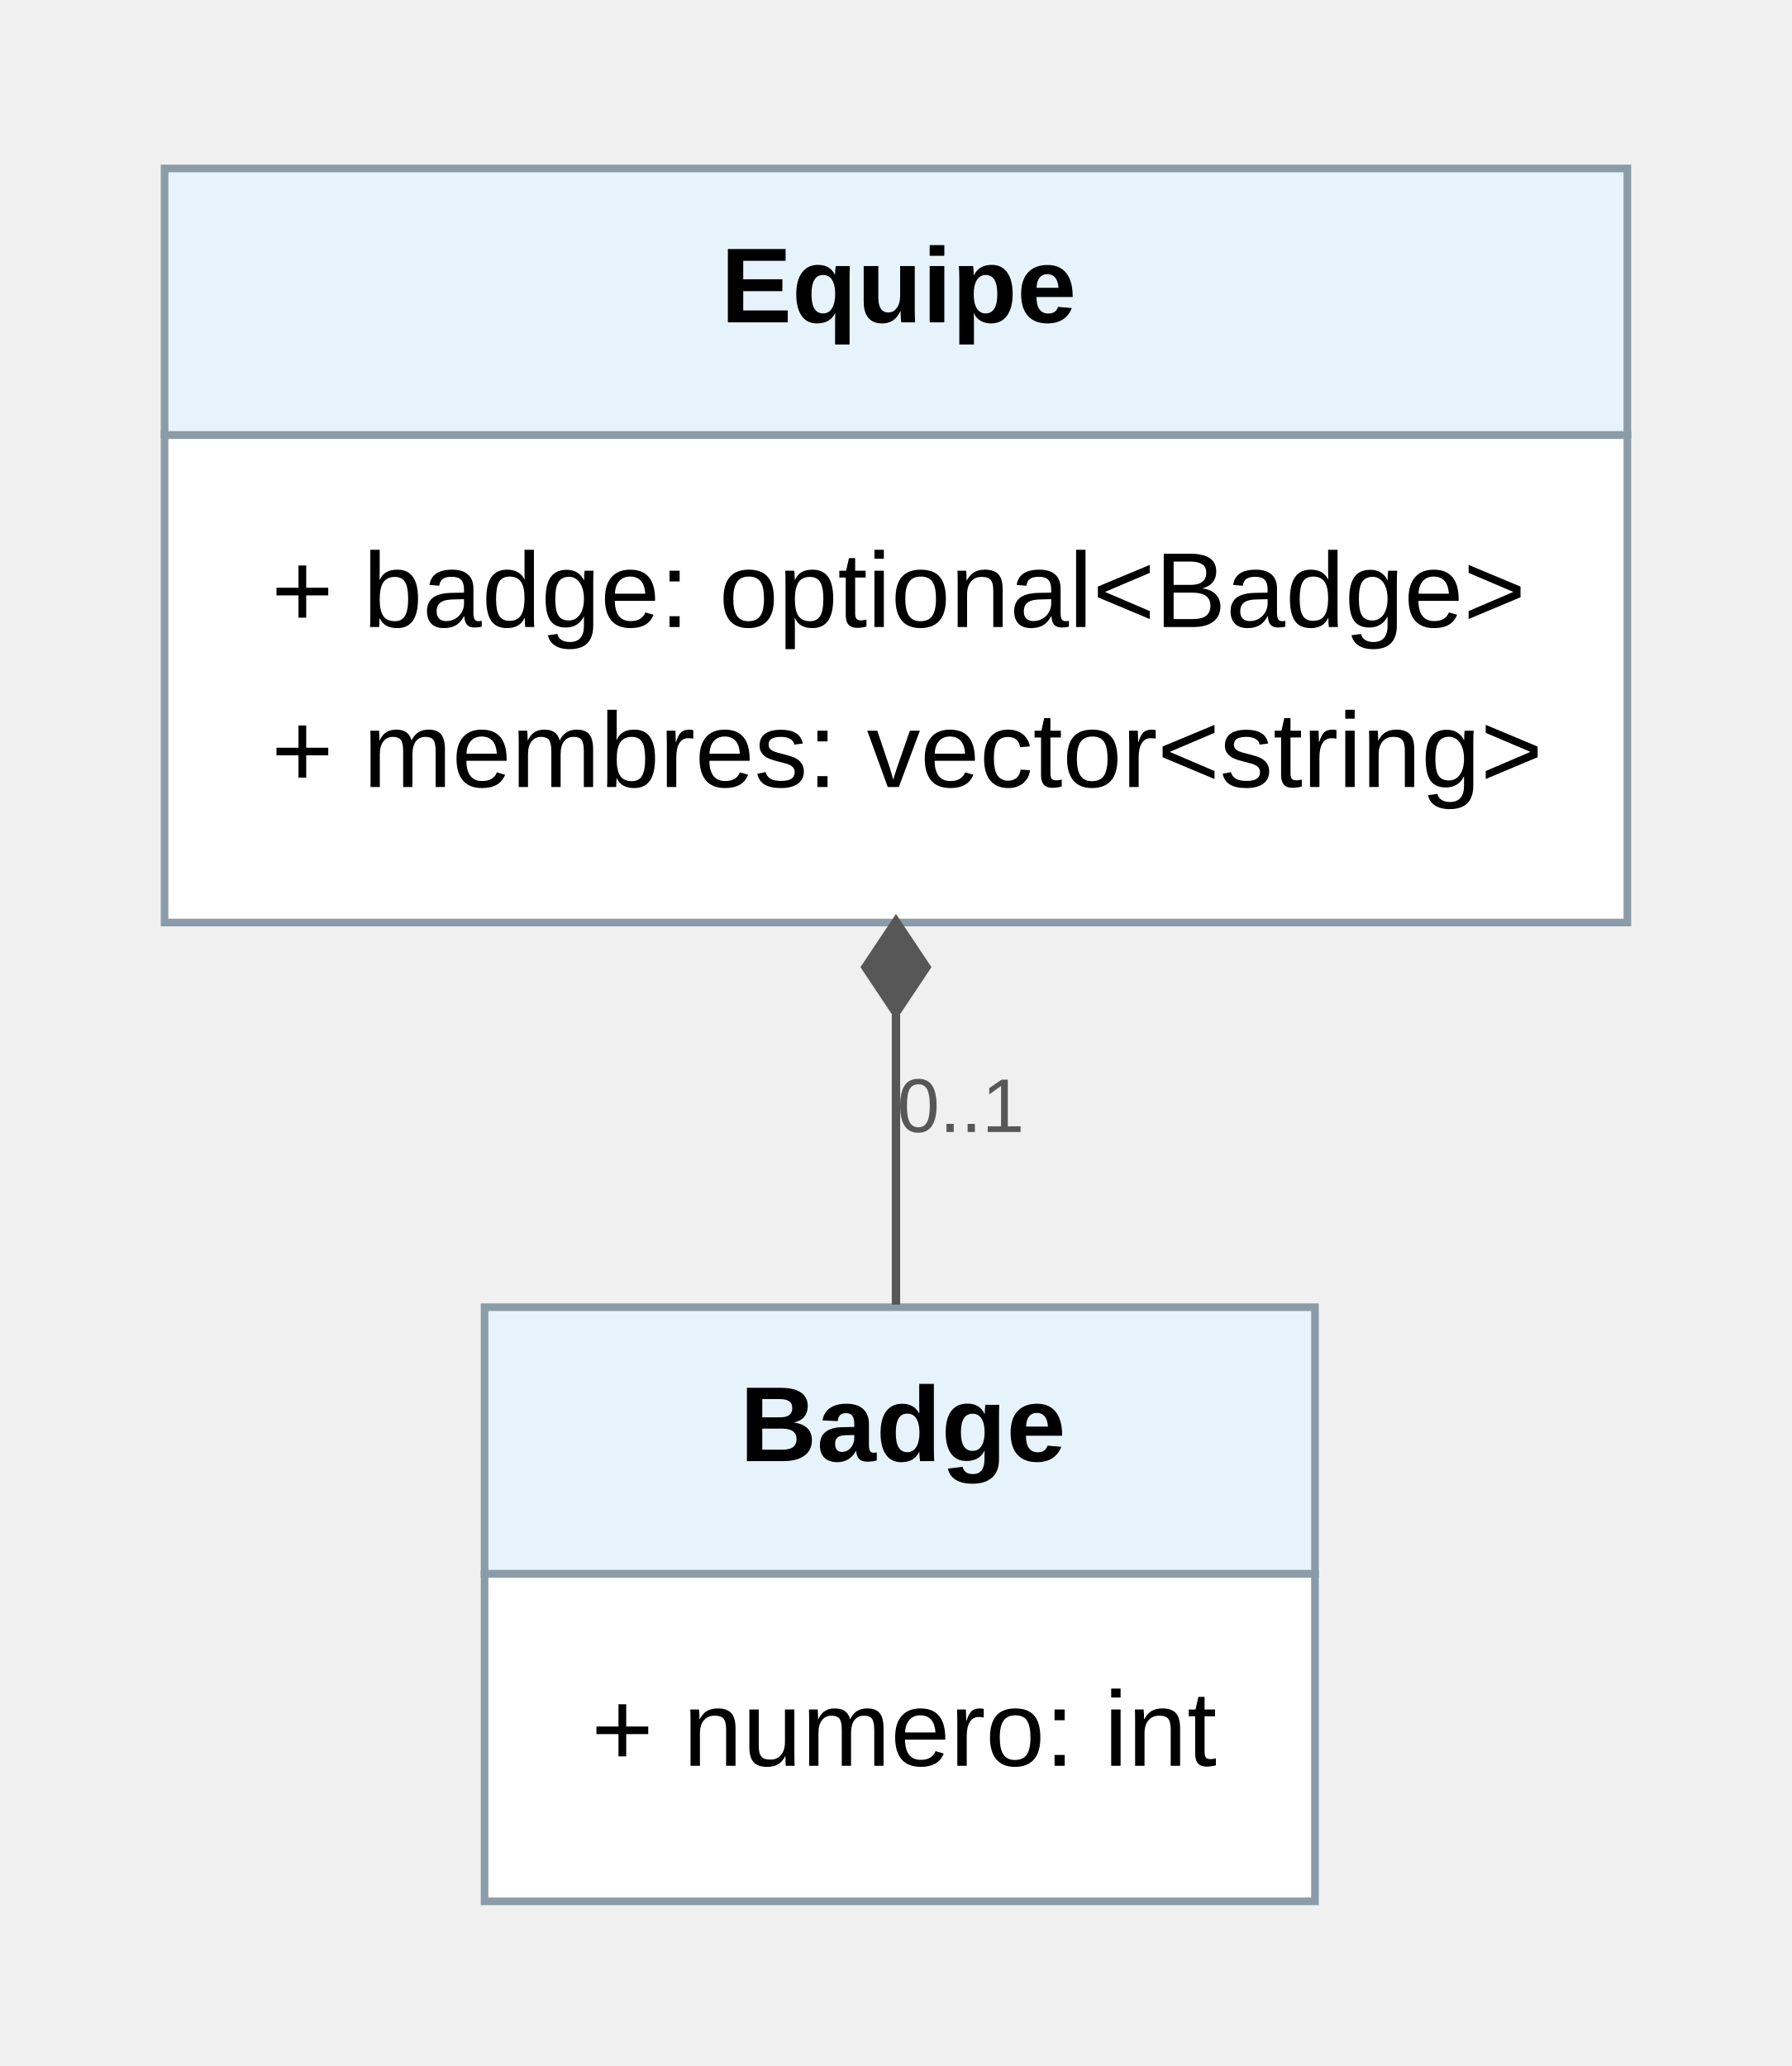
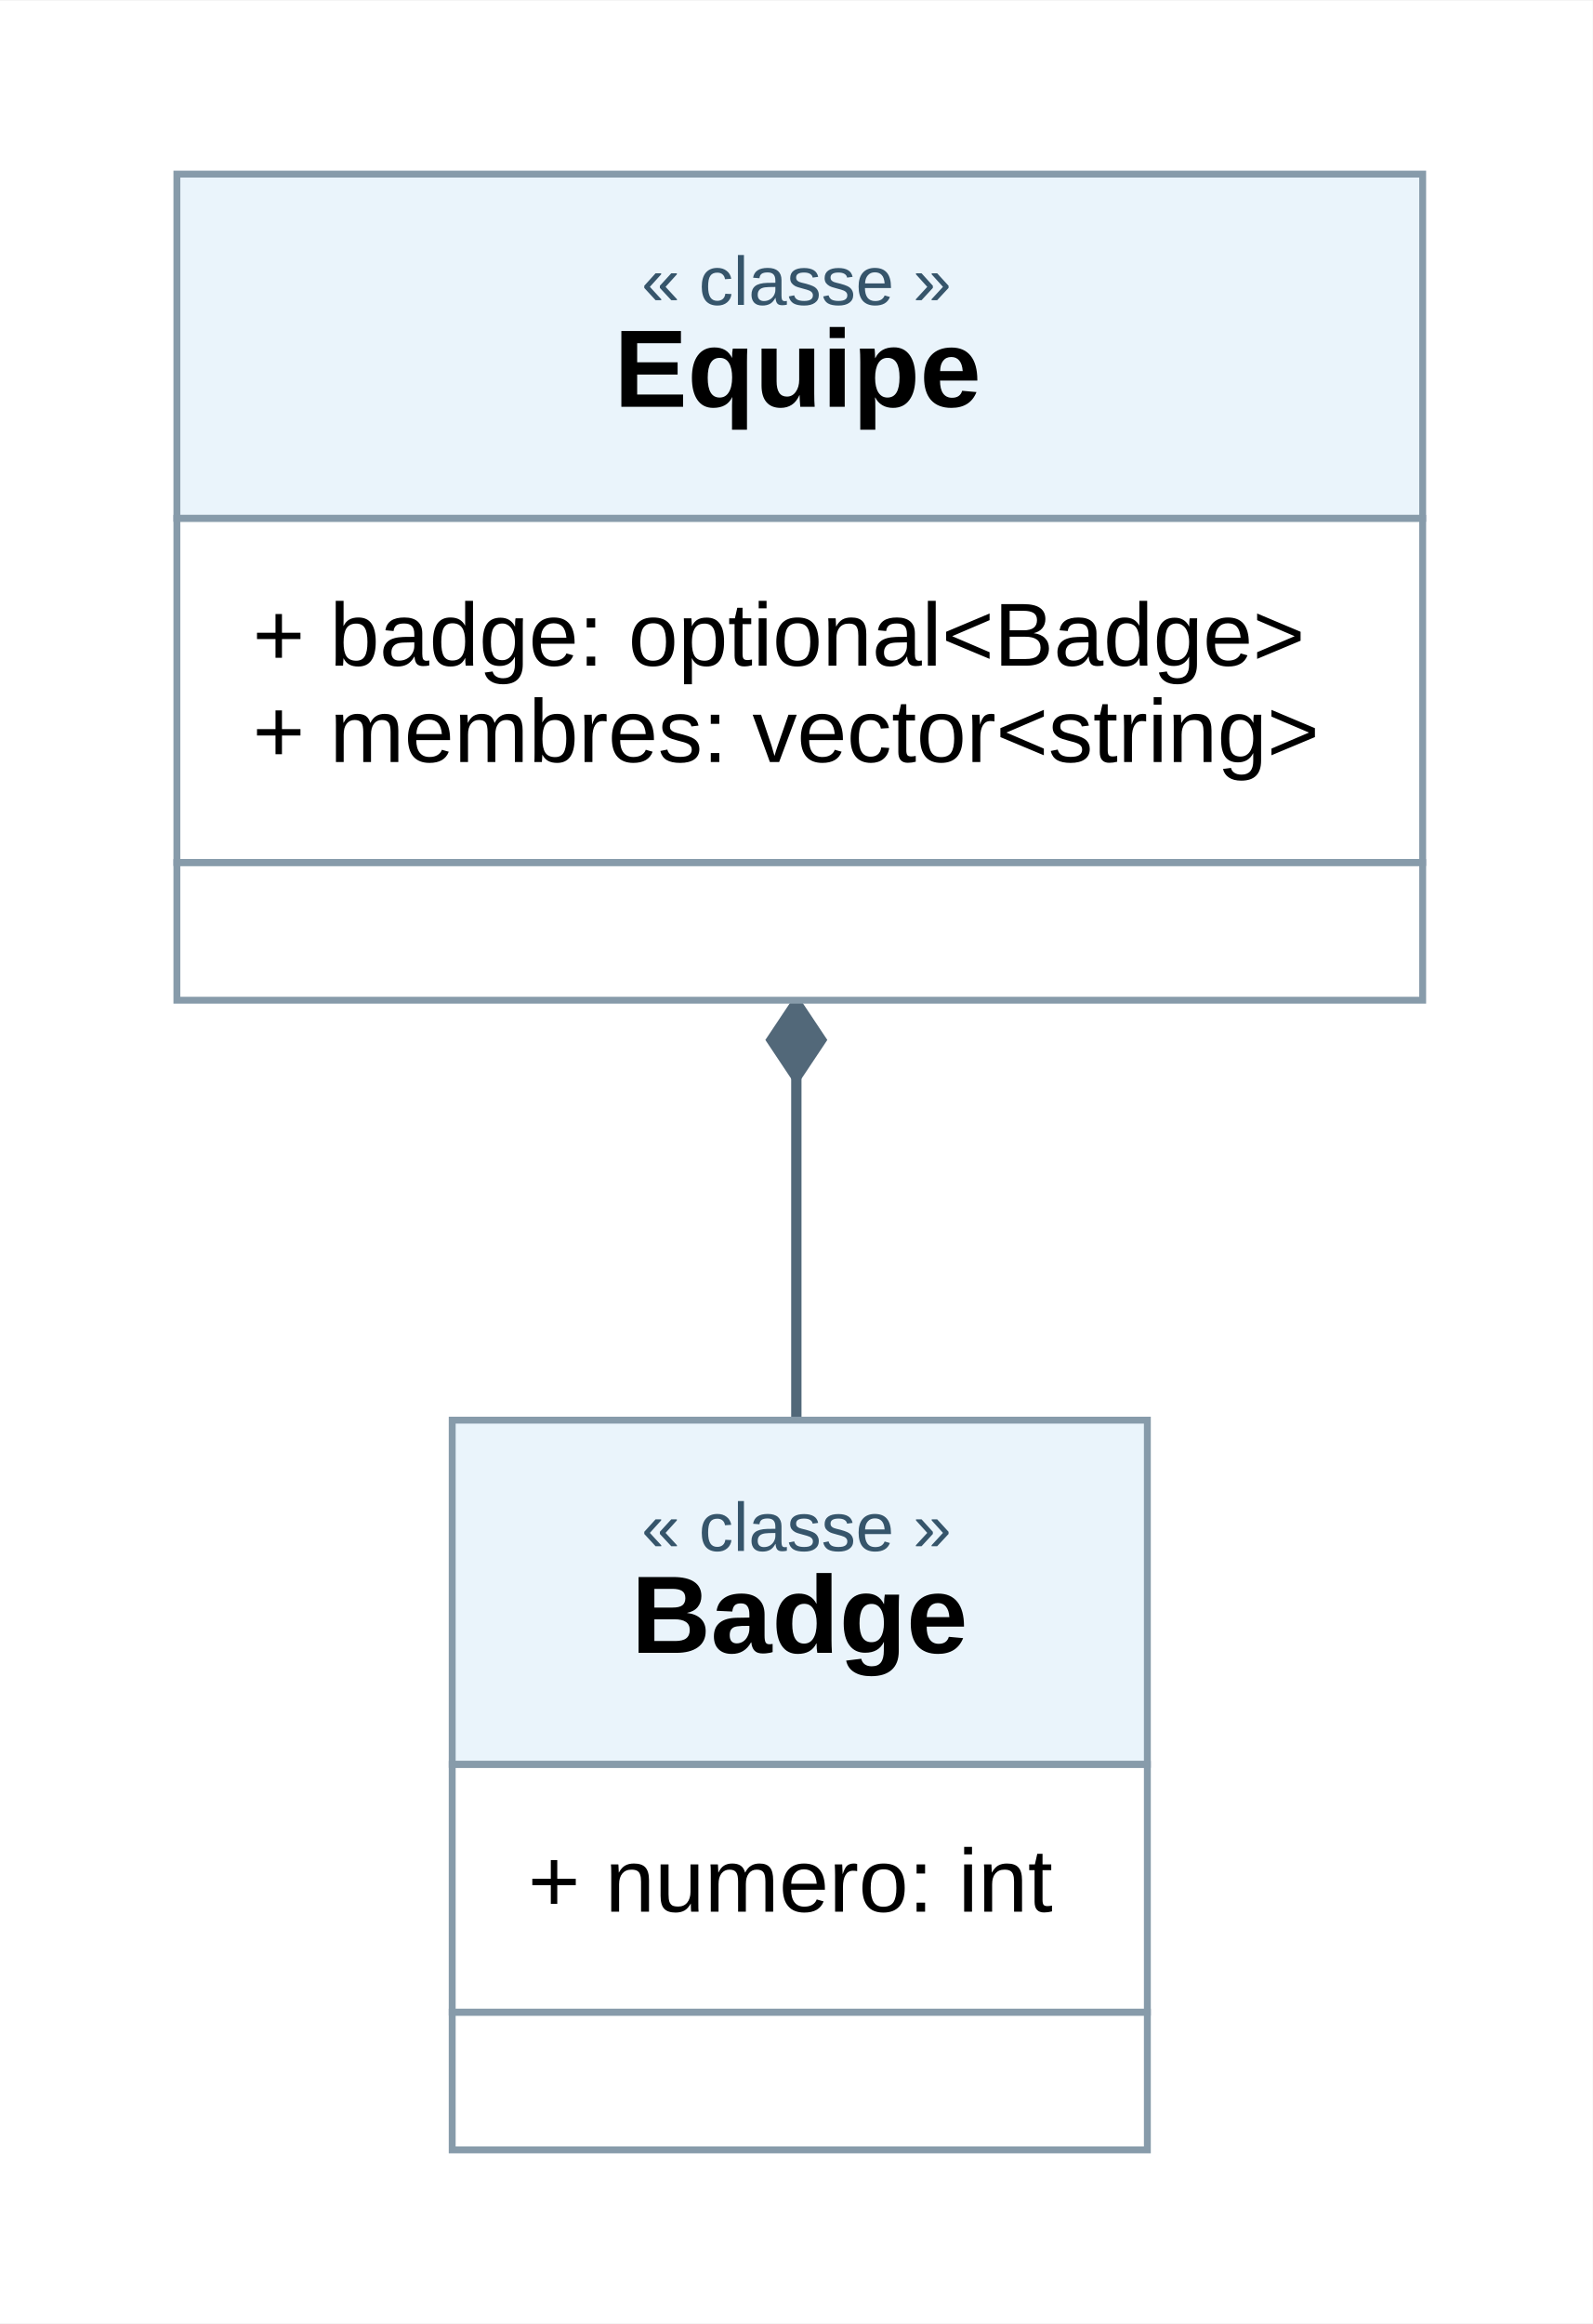
- <svg xmlns="http://www.w3.org/2000/svg" width="235pt" height="271pt" viewBox="0.00 0.00 235.20 271.20">
-   <g id="graph0" class="graph" transform="scale(1 1) rotate(0) translate(21.6 249.6)">
+ <svg xmlns="http://www.w3.org/2000/svg" width="231pt" height="337pt" viewBox="0.00 0.00 231.40 337.40">
+   <g id="graph0" class="graph" transform="scale(1 1) rotate(0) translate(25.2 312.2)">
+     <polygon fill="white" stroke="transparent" points="-25.2,25.2 -25.2,-312.2 206.2,-312.2 206.2,25.2 -25.2,25.2" />
+     <g id="edge1" class="edge">
+       <path fill="none" stroke="#526879" stroke-width="1.5" d="M90.5,-155.83C90.5,-155.83 90.5,-106.01 90.5,-106.01" />
+       <polygon fill="#526879" stroke="#526879" stroke-width="1.5" points="90.5,-155.83 94.1,-161.23 90.5,-166.63 86.9,-161.23 90.5,-155.83" />
+     </g>
    <g id="node1" class="node">
-       <polygon fill="white" stroke="transparent" points="41.5,0 41.5,-78 150.5,-78 150.5,0 41.5,0" />
-       <polygon fill="#e7f3fb" stroke="transparent" points="42,-43 42,-78 151,-78 151,-43 42,-43" />
-       <polygon fill="none" stroke="#8a9ca8" points="42,-43 42,-78 151,-78 151,-43 42,-43" />
-       <text text-anchor="start" x="75.5" y="-57.8" font-family="Arial" font-weight="bold" font-size="14.00">Badge</text>
-       <polygon fill="none" stroke="#8a9ca8" points="42,0 42,-43 151,-43 151,0 42,0" />
-       <text text-anchor="start" x="56" y="-17.8" font-family="Arial" font-size="14.00">+ numero: int</text>
+       <polygon fill="white" stroke="transparent" points="40,0 40,-106 141,-106 141,0 40,0" />
+       <polygon fill="#eaf4fb" stroke="transparent" points="40.5,-56 40.5,-106 141.5,-106 141.5,-56 40.5,-56" />
+       <polygon fill="none" stroke="#879baa" points="40.5,-56 40.5,-106 141.5,-106 141.5,-56 40.5,-56" />
+       <text text-anchor="start" x="68" y="-87" font-family="Arial" font-size="10.00" fill="#36556b">« classe »</text>
+       <text text-anchor="start" x="66.5" y="-72.2" font-family="Arial" font-weight="bold" font-size="16.00">Badge</text>
+       <polygon fill="none" stroke="#879baa" points="40.5,-20 40.5,-56 141.5,-56 141.5,-20 40.5,-20" />
+       <text text-anchor="start" x="51.5" y="-34.6" font-family="Arial" font-size="13.00">+ numero: int</text>
+       <polygon fill="none" stroke="#879baa" points="40.5,0 40.5,-20 141.5,-20 141.5,0 40.5,0" />
+       <text text-anchor="start" x="43.5" y="-6.6" font-family="Arial" font-size="13.00"> </text>
    </g>
    <g id="node2" class="node">
-       <polygon fill="white" stroke="transparent" points="0,-129 0,-228 192,-228 192,-129 0,-129" />
-       <polygon fill="#e7f3fb" stroke="transparent" points="0,-192.5 0,-227.5 192,-227.5 192,-192.5 0,-192.5" />
-       <polygon fill="none" stroke="#8a9ca8" points="0,-192.5 0,-227.5 192,-227.5 192,-192.5 0,-192.5" />
-       <text text-anchor="start" x="73" y="-207.3" font-family="Arial" font-weight="bold" font-size="14.00">Equipe</text>
-       <polygon fill="none" stroke="#8a9ca8" points="0,-128.5 0,-192.5 192,-192.5 192,-128.5 0,-128.5" />
-       <text text-anchor="start" x="14" y="-167.3" font-family="Arial" font-size="14.00">+ badge: optional&lt;Badge&gt;</text>
-       <text text-anchor="start" x="14" y="-146.3" font-family="Arial" font-size="14.00">+ membres: vector&lt;string&gt;</text>
-     </g>
-     <g id="edge1" class="edge">
-       <path fill="none" stroke="#575757" stroke-width="1.1" d="M96,-116.4C96,-103.46 96,-90.15 96,-78.34" />
-       <polygon fill="#575757" stroke="#575757" stroke-width="1.1" points="96,-116.64 100,-122.64 96,-128.64 92,-122.64 96,-116.64" />
-       <text text-anchor="middle" x="104.5" y="-101" font-family="Arial" font-size="10.00" fill="#575757">0..1</text>
+       <polygon fill="white" stroke="transparent" points="0,-167 0,-287 181,-287 181,-167 0,-167" />
+       <polygon fill="#eaf4fb" stroke="transparent" points="0.5,-237 0.5,-287 181.5,-287 181.5,-237 0.5,-237" />
+       <polygon fill="none" stroke="#879baa" points="0.5,-237 0.5,-287 181.5,-287 181.5,-237 0.5,-237" />
+       <text text-anchor="start" x="68" y="-268" font-family="Arial" font-size="10.00" fill="#36556b">« classe »</text>
+       <text text-anchor="start" x="64" y="-253.2" font-family="Arial" font-weight="bold" font-size="16.00">Equipe</text>
+       <polygon fill="none" stroke="#879baa" points="0.5,-187 0.5,-237 181.5,-237 181.5,-187 0.5,-187" />
+       <text text-anchor="start" x="11.5" y="-215.6" font-family="Arial" font-size="13.00">+ badge: optional&lt;Badge&gt;</text>
+       <text text-anchor="start" x="11.5" y="-201.6" font-family="Arial" font-size="13.00">+ membres: vector&lt;string&gt;</text>
+       <polygon fill="none" stroke="#879baa" points="0.5,-167 0.5,-187 181.5,-187 181.5,-167 0.5,-167" />
+       <text text-anchor="start" x="3.5" y="-173.6" font-family="Arial" font-size="13.00"> </text>
    </g>
  </g>
</svg>
